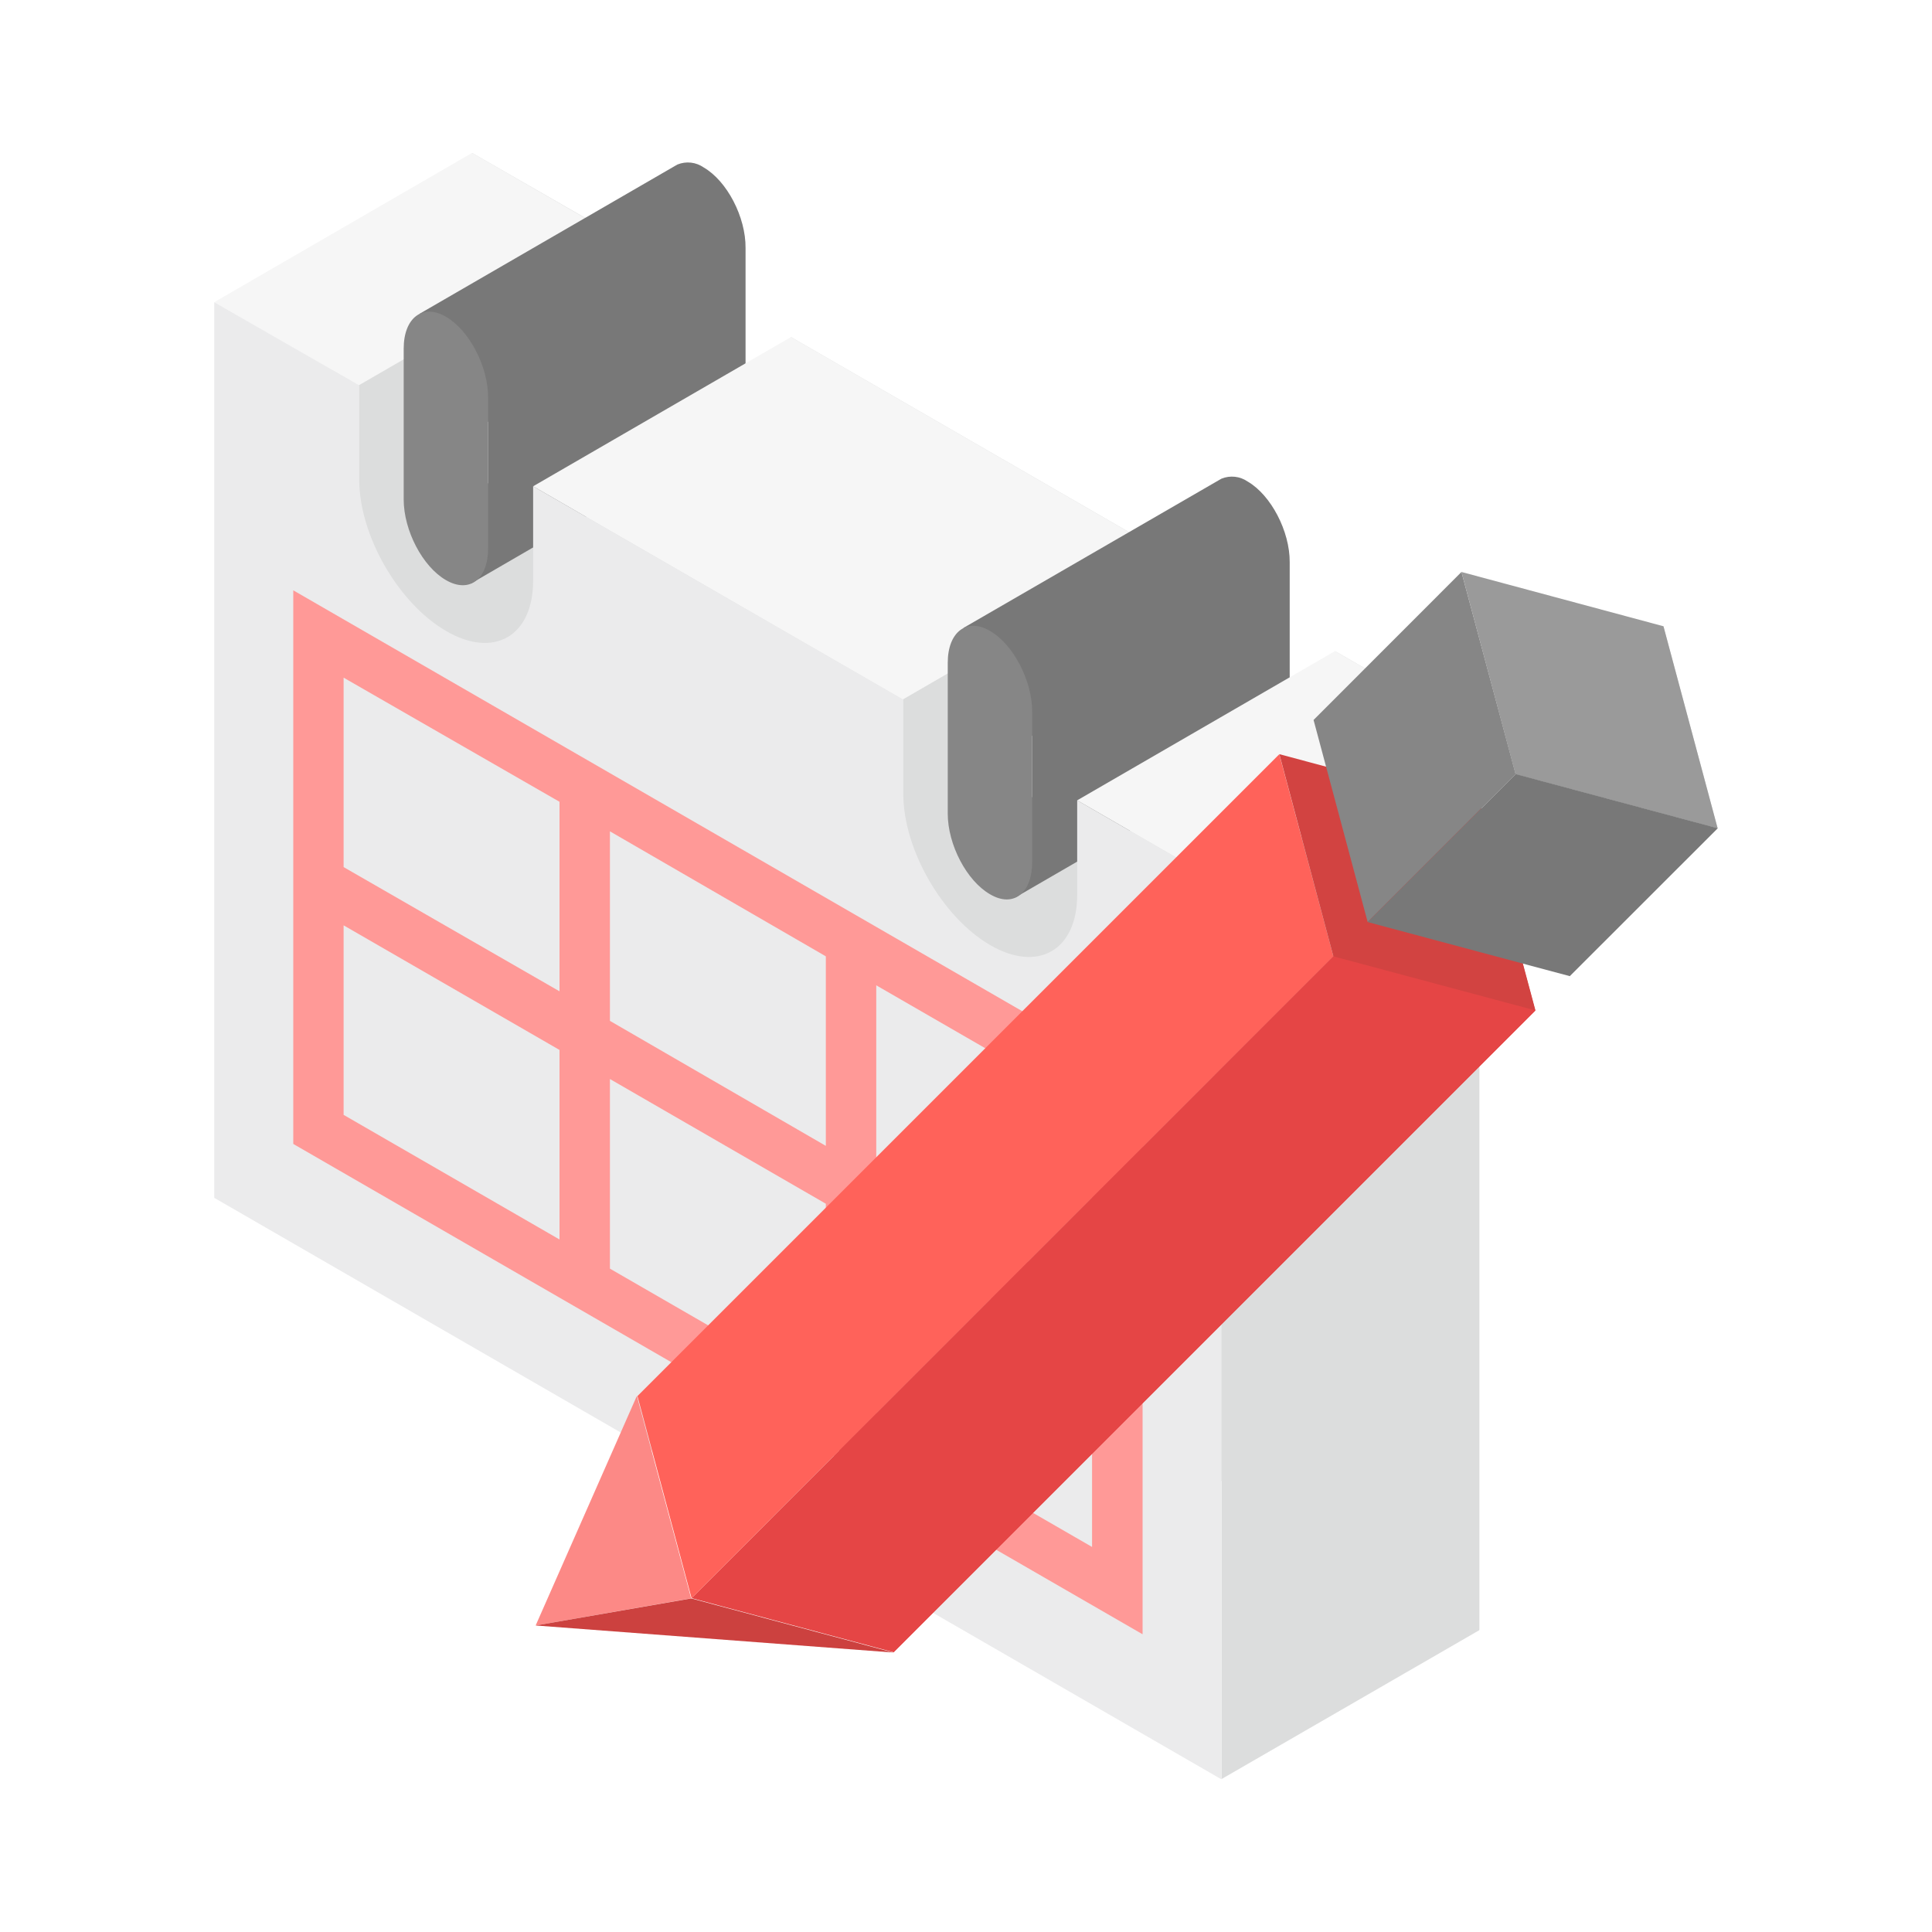
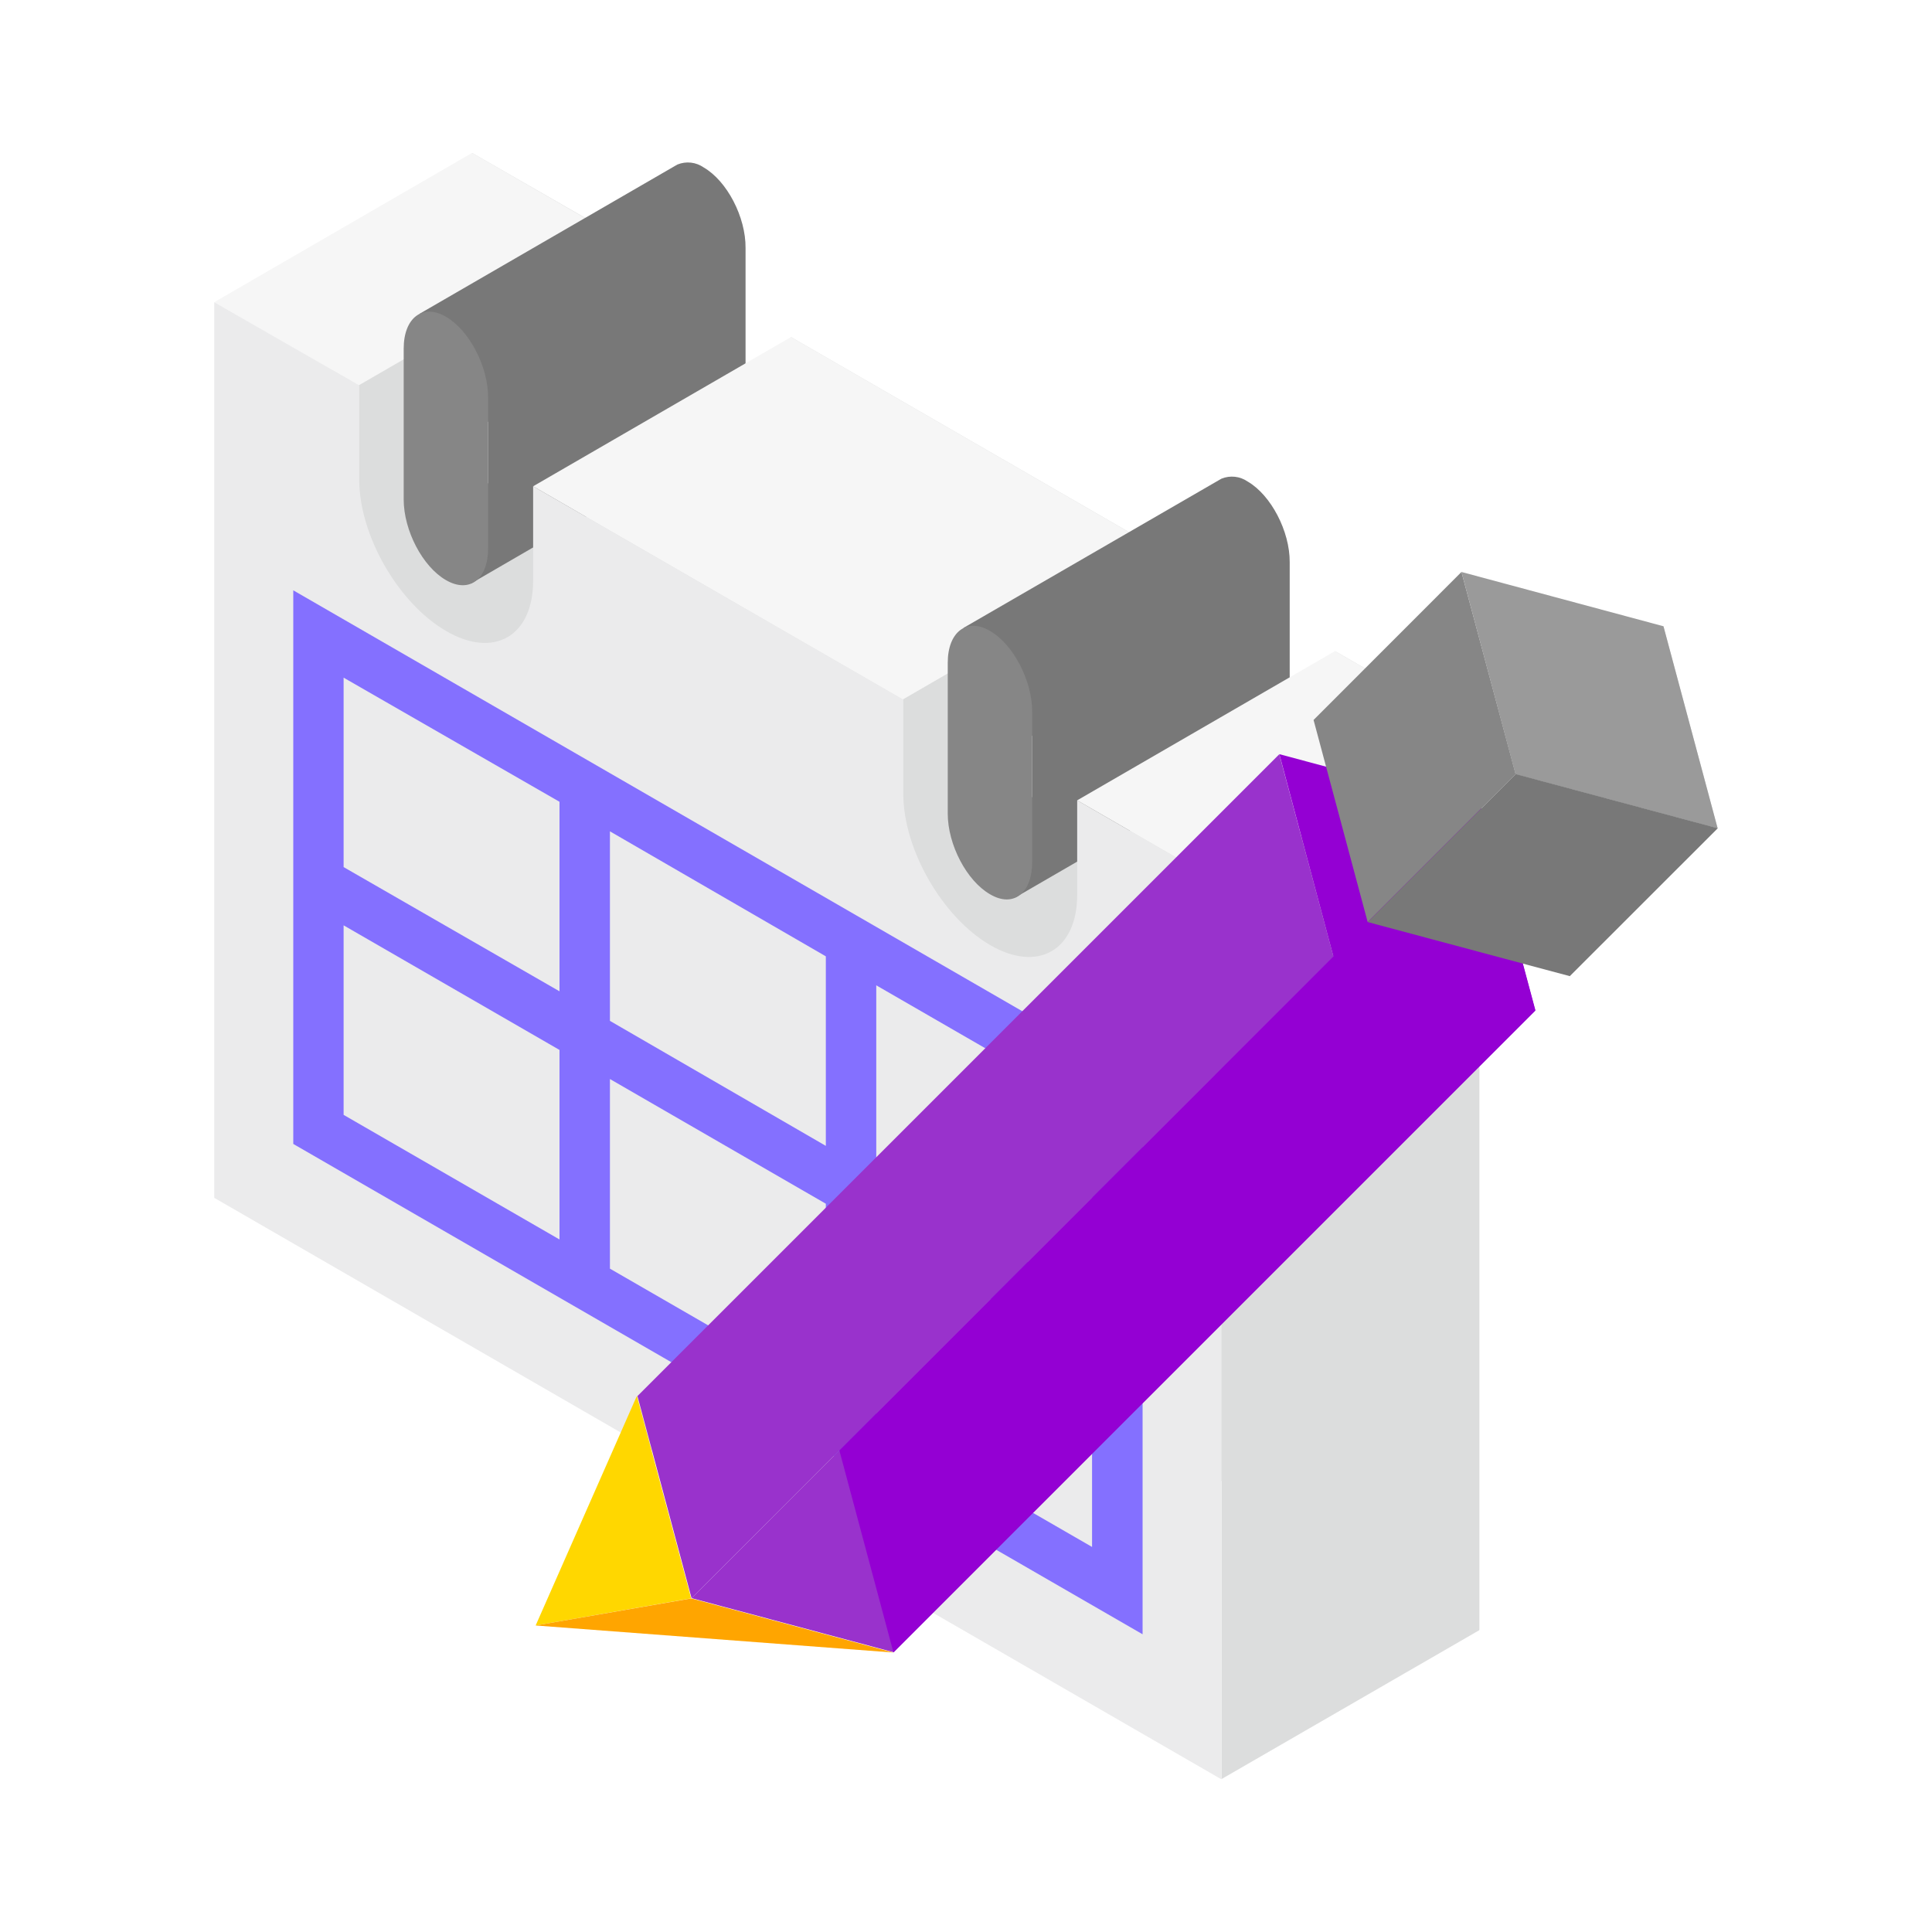
<svg xmlns="http://www.w3.org/2000/svg" t="1557843410306" class="icon" style="" viewBox="0 0 1024 1024" version="1.1" p-id="1236" width="200" height="200">
  <defs>
    <style type="text/css" />
  </defs>
  <path d="M176.077 142.643h93.798v228.096H176.077z" fill="#DCDDDD" p-id="1237" />
  <path d="M707.584 345.088v50.022c0 29.44-20.736 41.421-46.08 26.726s-46.08-50.688-46.08-80.128V291.84L419.226 178.637v50.022c0 29.44-20.736 41.421-46.08 26.726s-46.08-50.688-46.08-80.128v-50.074l-76.851-44.134v474.624l533.862 308.224V389.12z" fill="#DCDDDD" p-id="1238" />
  <path d="M784.026 864.051l-136.602 78.899V468.378l136.602-78.899v474.573z" fill="#DCDDDD" p-id="1239" />
  <path d="M190.054 204.288l136.653-79.104-76.493-44.134-136.653 79.104 76.493 44.134z" fill="#F6F6F6" p-id="1240" />
  <path d="M372.941 88.73a14.643 14.643 0 0 0-13.875-1.536l-1.075 0.614-135.68 78.541 24.115 57.19h12.288V256l-9.062 8.858v44.39L385.587 230.4c5.12-1.741 8.806-7.27 9.574-15.36V131.482c0.154-16.435-9.83-35.584-22.221-42.752z" fill="#787878" p-id="1241" />
  <path d="M236.339 307.456c-12.339-7.117-22.374-26.266-22.374-42.752V184.781c0-16.486 10.24-24.064 22.374-16.896 12.339 7.117 22.374 26.266 22.374 42.752v79.923c0 16.64-10.035 24.064-22.374 16.896z" fill="#868686" p-id="1242" />
  <path d="M282.573 257.741l136.653-79.104 195.84 113.05-136.653 79.104-195.84-113.05z" fill="#F6F6F6" p-id="1243" />
  <path d="M661.299 255.232a14.643 14.643 0 0 0-13.875-1.536l-1.075 0.614L510.669 332.8l24.115 57.19h12.288v32.41l-9.062 8.858v44.493l135.987-78.797c5.12-1.741 8.806-7.27 9.574-15.36V297.984c0.102-16.384-9.933-35.584-22.272-42.752z" fill="#787878" p-id="1244" />
  <path d="M524.698 473.958c-12.339-7.117-22.374-26.266-22.374-42.752V351.283c0-16.486 10.24-24.064 22.374-16.896 12.339 7.117 22.374 26.266 22.374 42.752v79.923c-0.051 16.435-10.035 24.218-22.374 16.896z" fill="#868686" p-id="1245" />
  <path d="M570.931 424.192v50.022c0 29.44-20.736 41.421-46.08 26.726s-46.08-50.688-46.08-80.128v-50.022L282.573 257.741v50.022c0 29.44-20.736 41.421-46.08 26.726s-46.08-50.688-46.08-80.128V204.288l-76.851-44.134V634.88l533.862 308.224V468.378z" fill="#EBEBEC" p-id="1246" />
  <path d="M570.931 424.192L707.584 345.088l76.442 44.39-136.602 78.848-76.493-44.134z" fill="#F6F6F6" p-id="1247" />
-   <path d="M155.443 312.883v293.427l450.15 259.891v-293.427z m423.424 375.757l-114.432-66.048V522.24l114.432 66.048z m-255.59-147.558V440.627L437.709 506.88v100.454z m114.432 96.922v100.454l-114.432-66.048V571.904zM296.55 424.96v100.454L182.118 459.571V359.168zM182.118 490.445l114.432 66.048v100.454l-114.432-66.048z m282.266 263.424v-100.454l114.432 66.048v100.454z" fill="#FF9997" p-id="1248" />
-   <path d="M283.904 861.542l53.658-121.702 28.774 107.315-82.432 14.387z" fill="#FC8986" p-id="1249" />
-   <path d="M473.651 875.725l-107.11-28.672L706.714 506.88l107.11 28.672-340.173 340.173z" fill="#E54545" p-id="1250" />
-   <path d="M366.541 847.053l-28.672-107.11 340.173-340.173 28.672 107.11-340.173 340.173z" fill="#FF625A" p-id="1251" />
-   <path d="M473.549 875.827l-28.672-107.11 340.122-340.173 28.723 107.11-340.173 340.173z" fill="#E54545" p-id="1252" />
-   <path d="M706.714 506.88l107.11 28.672-28.723-107.11-107.008-28.723L706.714 506.88z" fill="#D24341" p-id="1253" />
+   <path d="M155.443 312.883v293.427l450.15 259.891v-293.427z m423.424 375.757l-114.432-66.048V522.24l114.432 66.048z m-255.59-147.558V440.627L437.709 506.88v100.454z m114.432 96.922v100.454l-114.432-66.048V571.904zM296.55 424.96v100.454L182.118 459.571V359.168zM182.118 490.445l114.432 66.048v100.454l-114.432-66.048z m282.266 263.424v-100.454l114.432 66.048v100.454z" fill="#8470FF" p-id="1248" />
+   <path d="M283.904 861.542l53.658-121.702 28.774 107.315-82.432 14.387z" fill="#FFD700" p-id="1249" />
+   <path d="M473.651 875.725l-107.11-28.672L706.714 506.88l107.11 28.672-340.173 340.173z" fill="#9932CC" p-id="1250" />
+   <path d="M366.541 847.053l-28.672-107.11 340.173-340.173 28.672 107.11-340.173 340.173z" fill="#9932CC" p-id="1251" />
+   <path d="M473.549 875.827l-28.672-107.11 340.122-340.173 28.723 107.11-340.173 340.173z" fill="#9400D3" p-id="1252" />
+   <path d="M706.714 506.88l107.11 28.672-28.723-107.11-107.008-28.723L706.714 506.88z" fill="#9400D3" p-id="1253" />
  <path d="M724.89 488.704l-28.672-107.11 78.387-78.438 28.723 107.11-78.438 78.438z" fill="#868686" p-id="1254" />
  <path d="M831.949 517.427l-28.723-107.11 78.438-78.387 28.723 107.11-78.438 78.387z" fill="#D3D4D4" p-id="1255" />
  <path d="M803.226 410.317l107.162 28.723-28.723-107.11-107.059-28.774 28.621 107.162z" fill="#9A9A9A" p-id="1256" />
  <path d="M832 517.376l-107.11-28.672 78.438-78.438 107.11 28.723-78.438 78.387z" fill="#787878" p-id="1257" />
-   <path d="M473.498 875.878l-189.594-14.336 82.483-14.336 107.11 28.672z" fill="#CC413F" p-id="1258" />
+   <path d="M473.498 875.878l-189.594-14.336 82.483-14.336 107.11 28.672z" fill="#FFA500" p-id="1258" />
</svg>
